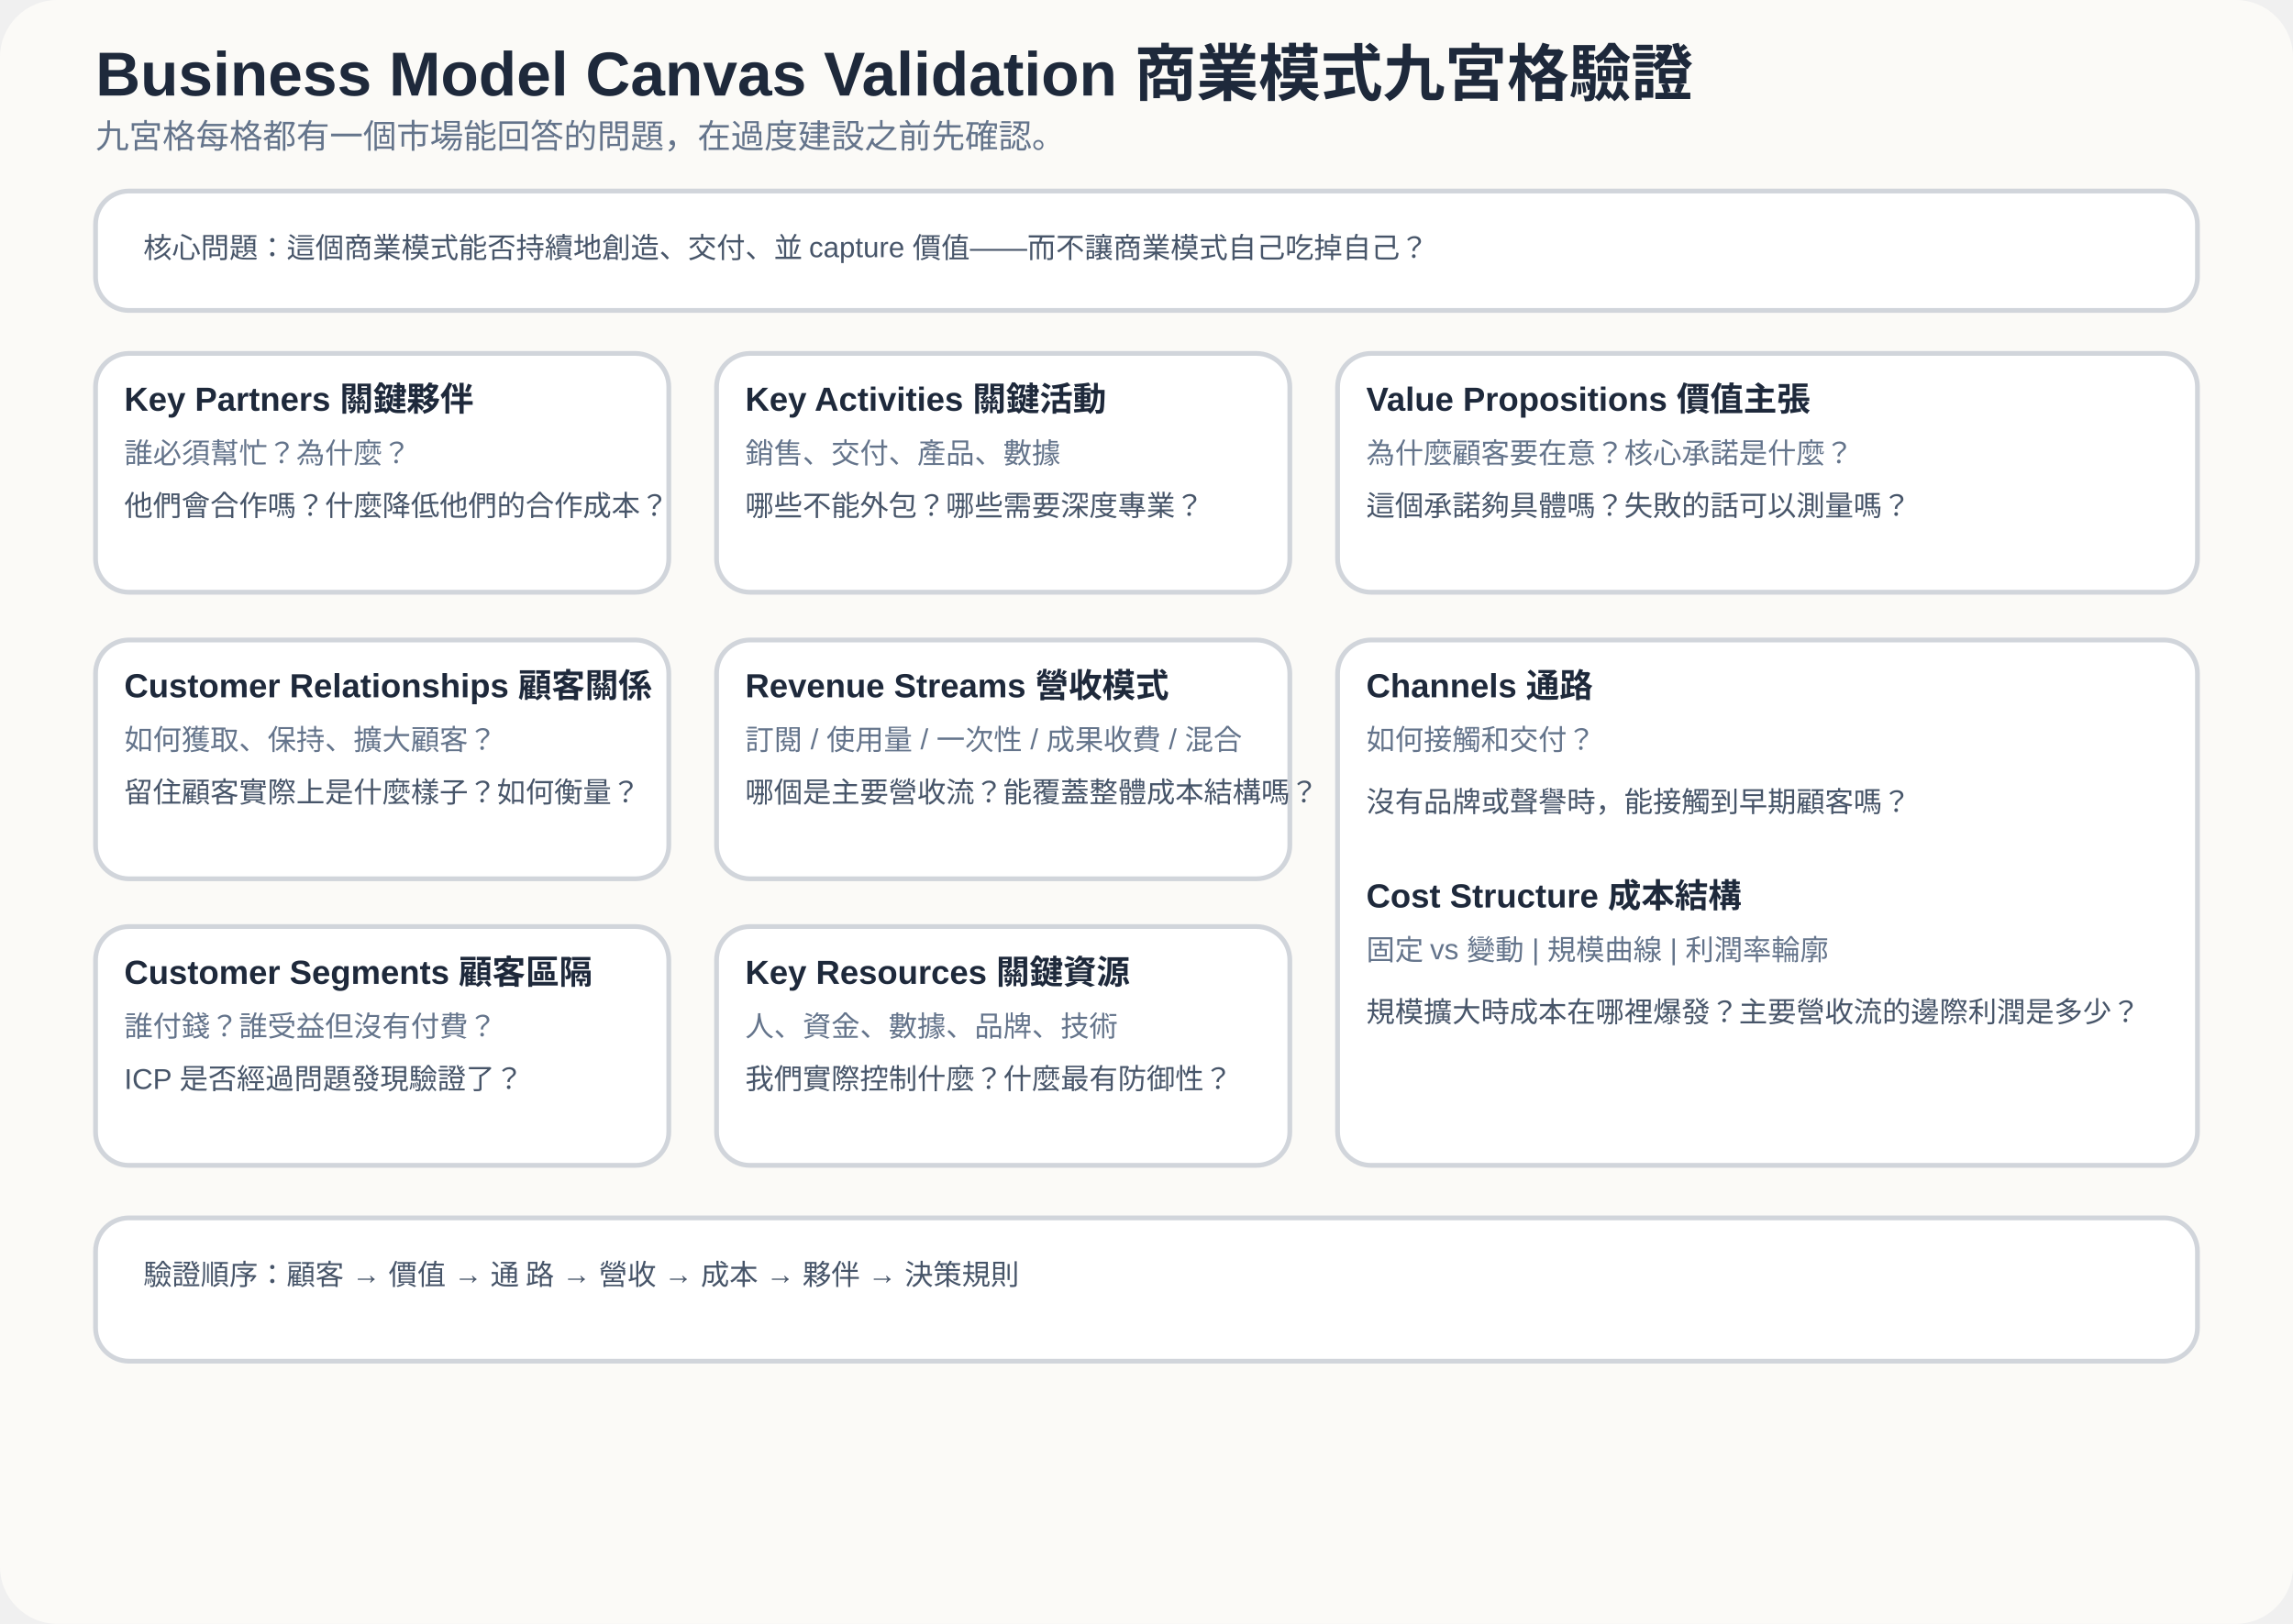
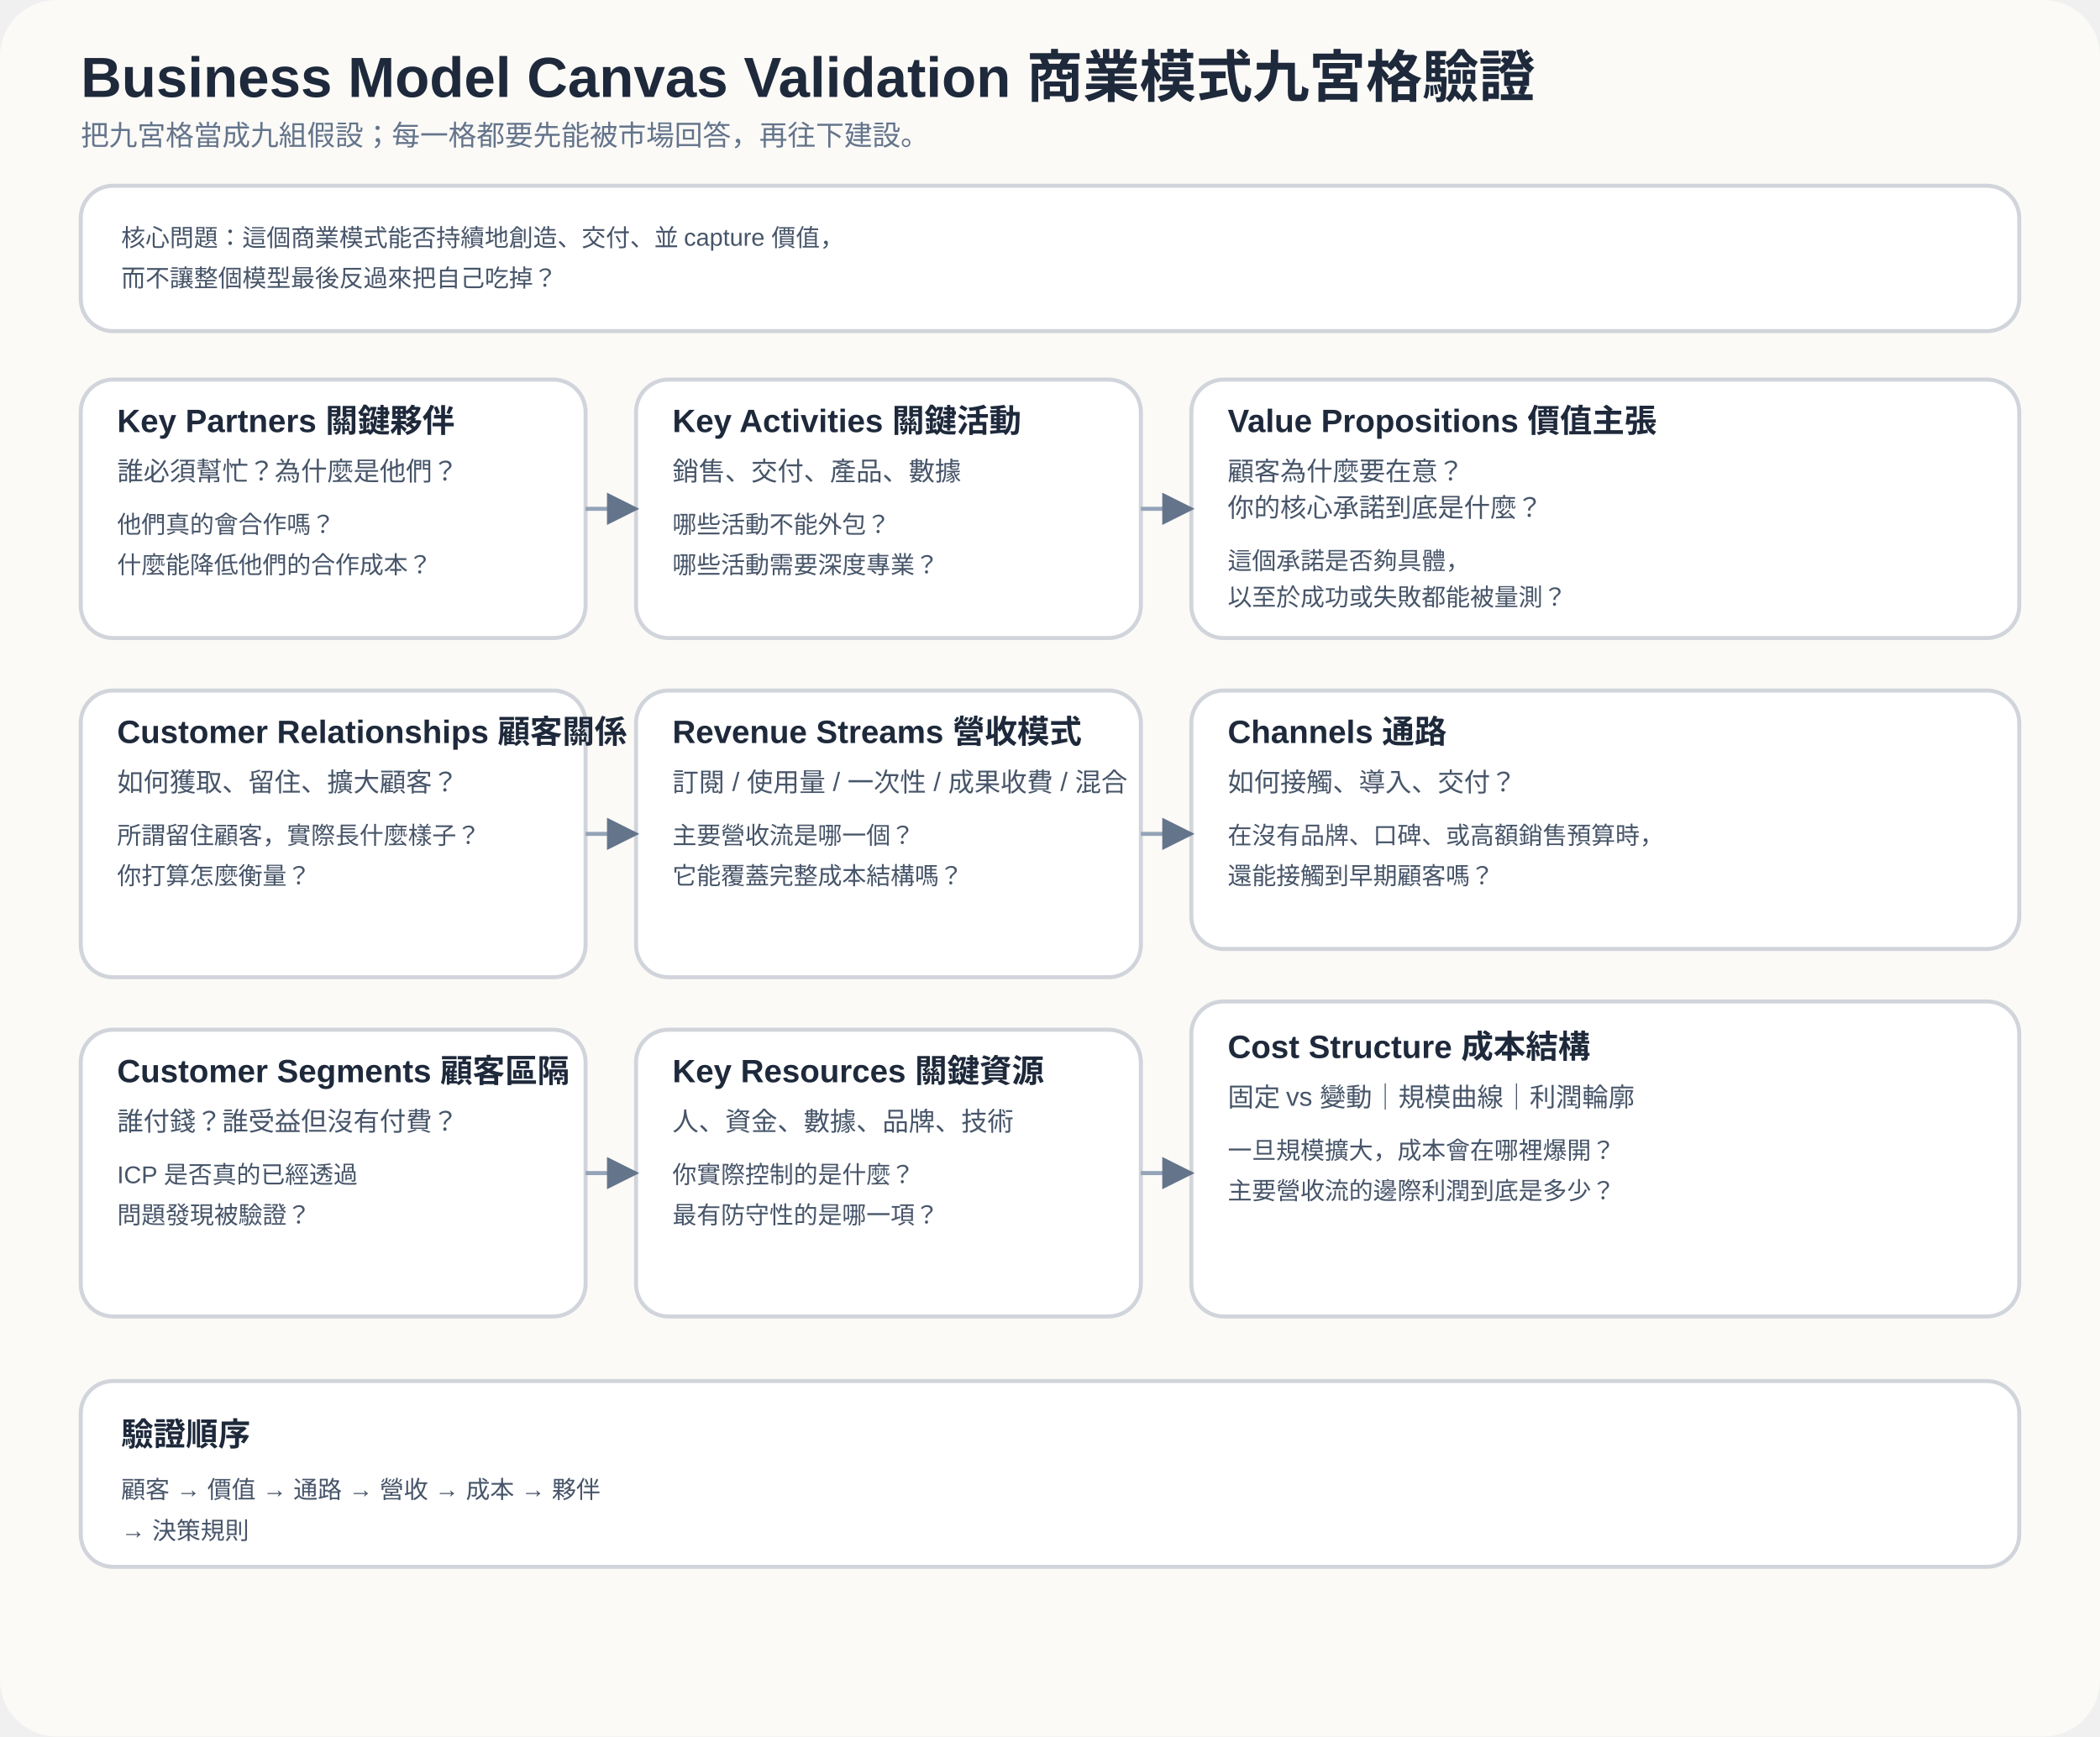
- <svg xmlns="http://www.w3.org/2000/svg" viewBox="0 0 960 680" role="img" aria-labelledby="title desc">
+ <svg xmlns="http://www.w3.org/2000/svg" viewBox="0 0 1040 860" role="img" aria-labelledby="title desc">
  <defs>
-     <marker id="a" viewBox="0 0 10 10" refX="9" refY="5" markerWidth="8" markerHeight="8" orient="auto-start-reverse">
-       <path d="M 0 0 L 10 5 L 0 10 z" fill="#475569" />
+     <marker id="arrow" viewBox="0 0 10 10" refX="9" refY="5" markerWidth="8" markerHeight="8" orient="auto-start-reverse">
+       <path d="M 0 0 L 10 5 L 0 10 z" fill="#64748b" />
    </marker>
  </defs>
  <style>
- text{font-family:'Noto Sans TC',Arial,sans-serif;fill:#1f2937}.bg{fill:#fbfaf7}.h{font-size:26px;font-weight:700;fill:#1e293b}.sub{font-size:14px;fill:#64748b}.box{fill:#fff;stroke:#d1d5db;stroke-width:2;rx:14}.key{font-size:14px;font-weight:700;fill:#1e293b}.val{font-size:12px;fill:#64748b}.q{font-size:12px;fill:#475569}.arrow{stroke:#718096;stroke-width:2;fill:none;marker-end:url(#a)}.sep{stroke:#e2e8f0;stroke-width:1;stroke-dasharray:4 4}
+     text { font-family: 'Noto Sans TC', Arial, sans-serif; fill: #1f2937; }
+     .title { font-size: 28px; font-weight: 700; fill: #1e293b; }
+     .sub { font-size: 14px; fill: #64748b; }
+     .box { fill: #ffffff; stroke: #d1d5db; stroke-width: 2; rx: 16; }
+     .key { font-size: 16px; font-weight: 700; fill: #1e293b; }
+     .val { font-size: 13px; fill: #475569; }
+     .q { font-size: 12px; fill: #475569; }
+     .arrowLine { stroke: #94a3b8; stroke-width: 2; fill: none; marker-end: url(#arrow); }
  </style>
-   <rect width="960" height="680" rx="24" fill="#fbfaf7" />
-   <text class="h" x="40" y="40">Business Model Canvas Validation 商業模式九宮格驗證</text>
-   <text class="sub" x="40" y="62">九宮格每格都有一個市場能回答的問題，在過度建設之前先確認。</text>
-   <rect class="box" x="40" y="80" width="880" height="50" rx="14" fill="#f0fdf4" stroke="#86efac" stroke-width="2" />
-   <text class="q" x="60" y="108">核心問題：這個商業模式能否持續地創造、交付、並 capture 價值——而不讓商業模式自己吃掉自己？</text>
-   <rect class="box" x="40" y="148" width="240" height="100" rx="14" />
-   <text class="key" x="52" y="172">Key Partners 關鍵夥伴</text>
-   <text class="val" x="52" y="194">誰必須幫忙？為什麼？</text>
-   <text class="q" x="52" y="216">他們會合作嗎？什麼降低他們的合作成本？</text>
-   <rect class="box" x="300" y="148" width="240" height="100" rx="14" />
-   <text class="key" x="312" y="172">Key Activities 關鍵活動</text>
-   <text class="val" x="312" y="194">銷售、交付、產品、數據</text>
-   <text class="q" x="312" y="216">哪些不能外包？哪些需要深度專業？</text>
-   <rect class="box" x="560" y="148" width="360" height="100" rx="14" fill="#f5f3ff" stroke="#c4b5fd" stroke-width="2" />
-   <text class="key" x="572" y="172">Value Propositions 價值主張</text>
-   <text class="val" x="572" y="194">為什麼顧客要在意？核心承諾是什麼？</text>
-   <text class="q" x="572" y="216">這個承諾夠具體嗎？失敗的話可以測量嗎？</text>
-   <rect class="box" x="40" y="268" width="240" height="100" rx="14" />
-   <text class="key" x="52" y="292">Customer Relationships 顧客關係</text>
-   <text class="val" x="52" y="314">如何獲取、保持、擴大顧客？</text>
-   <text class="q" x="52" y="336">留住顧客實際上是什麼樣子？如何衡量？</text>
-   <rect class="box" x="300" y="268" width="240" height="100" rx="14" />
-   <text class="key" x="312" y="292">Revenue Streams 營收模式</text>
-   <text class="val" x="312" y="314">訂閱 / 使用量 / 一次性 / 成果收費 / 混合</text>
-   <text class="q" x="312" y="336">哪個是主要營收流？能覆蓋整體成本結構嗎？</text>
-   <rect class="box" x="40" y="388" width="240" height="100" rx="14" fill="#eff6ff" stroke="#93c5fd" stroke-width="2" />
-   <text class="key" x="52" y="412">Customer Segments 顧客區隔</text>
-   <text class="val" x="52" y="434">誰付錢？誰受益但沒有付費？</text>
-   <text class="q" x="52" y="456">ICP 是否經過問題發現驗證了？</text>
-   <rect class="box" x="300" y="388" width="240" height="100" rx="14" fill="#fff7ed" stroke="#fdba74" stroke-width="2" />
-   <text class="key" x="312" y="412">Key Resources 關鍵資源</text>
-   <text class="val" x="312" y="434">人、資金、數據、品牌、技術</text>
-   <text class="q" x="312" y="456">我們實際控制什麼？什麼最有防御性？</text>
-   <rect class="box" x="560" y="268" width="360" height="220" rx="14" />
-   <text class="key" x="572" y="292">Channels 通路</text>
-   <text class="val" x="572" y="314">如何接觸和交付？</text>
-   <text class="q" x="572" y="340">沒有品牌或聲譽時，能接觸到早期顧客嗎？</text>
-   <text class="key" x="572" y="380">Cost Structure 成本結構</text>
-   <text class="val" x="572" y="402">固定 vs 變動 | 規模曲線 | 利潤率輪廓</text>
-   <text class="q" x="572" y="428">規模擴大時成本在哪裡爆發？主要營收流的邊際利潤是多少？</text>
-   <rect class="box" x="40" y="510" width="880" height="60" rx="14" fill="#fff1f2" stroke="#fca5a5" stroke-width="2" />
-   <text class="q" x="60" y="538">驗證順序：顧客 → 價值 → 通 路 → 營收 → 成本 → 夥伴 → 決策規則</text>
+   <rect width="1040" height="860" rx="28" fill="#fbfaf7" />
+   <text class="title" x="40" y="48">Business Model Canvas Validation 商業模式九宮格驗證</text>
+   <text class="sub" x="40" y="72">把九宮格當成九組假設；每一格都要先能被市場回答，再往下建設。</text>
+   <rect class="box" x="40" y="92" width="960" height="72" fill="#f0fdf4" stroke="#86efac" />
+   <text class="q" x="60" y="122">核心問題：這個商業模式能否持續地創造、交付、並 capture 價值，</text>
+   <text class="q" x="60" y="142">而不讓整個模型最後反過來把自己吃掉？</text>
+   <rect class="box" x="40" y="188" width="250" height="128" />
+   <text class="key" x="58" y="214">Key Partners 關鍵夥伴</text>
+   <text class="val" x="58" y="238">誰必須幫忙？為什麼是他們？</text>
+   <text class="q" x="58" y="264">他們真的會合作嗎？</text>
+   <text class="q" x="58" y="284">什麼能降低他們的合作成本？</text>
+   <rect class="box" x="315" y="188" width="250" height="128" />
+   <text class="key" x="333" y="214">Key Activities 關鍵活動</text>
+   <text class="val" x="333" y="238">銷售、交付、產品、數據</text>
+   <text class="q" x="333" y="264">哪些活動不能外包？</text>
+   <text class="q" x="333" y="284">哪些活動需要深度專業？</text>
+   <rect class="box" x="590" y="188" width="410" height="128" fill="#f5f3ff" stroke="#c4b5fd" />
+   <text class="key" x="608" y="214">Value Propositions 價值主張</text>
+   <text class="val" x="608" y="238">顧客為什麼要在意？</text>
+   <text class="val" x="608" y="256">你的核心承諾到底是什麼？</text>
+   <text class="q" x="608" y="282">這個承諾是否夠具體，</text>
+   <text class="q" x="608" y="300">以至於成功或失敗都能被量測？</text>
+   <rect class="box" x="40" y="342" width="250" height="142" />
+   <text class="key" x="58" y="368">Customer Relationships 顧客關係</text>
+   <text class="val" x="58" y="392">如何獲取、留住、擴大顧客？</text>
+   <text class="q" x="58" y="418">所謂留住顧客，實際長什麼樣子？</text>
+   <text class="q" x="58" y="438">你打算怎麼衡量？</text>
+   <rect class="box" x="315" y="342" width="250" height="142" />
+   <text class="key" x="333" y="368">Revenue Streams 營收模式</text>
+   <text class="val" x="333" y="392">訂閱 / 使用量 / 一次性 / 成果收費 / 混合</text>
+   <text class="q" x="333" y="418">主要營收流是哪一個？</text>
+   <text class="q" x="333" y="438">它能覆蓋完整成本結構嗎？</text>
+   <rect class="box" x="590" y="342" width="410" height="128" fill="#eef6ff" stroke="#93c5fd" />
+   <text class="key" x="608" y="368">Channels 通路</text>
+   <text class="val" x="608" y="392">如何接觸、導入、交付？</text>
+   <text class="q" x="608" y="418">在沒有品牌、口碑、或高額銷售預算時，</text>
+   <text class="q" x="608" y="438">還能接觸到早期顧客嗎？</text>
+   <rect class="box" x="40" y="510" width="250" height="142" fill="#eff6ff" stroke="#93c5fd" />
+   <text class="key" x="58" y="536">Customer Segments 顧客區隔</text>
+   <text class="val" x="58" y="560">誰付錢？誰受益但沒有付費？</text>
+   <text class="q" x="58" y="586">ICP 是否真的已經透過</text>
+   <text class="q" x="58" y="606">問題發現被驗證？</text>
+   <rect class="box" x="315" y="510" width="250" height="142" fill="#fff7ed" stroke="#fdba74" />
+   <text class="key" x="333" y="536">Key Resources 關鍵資源</text>
+   <text class="val" x="333" y="560">人、資金、數據、品牌、技術</text>
+   <text class="q" x="333" y="586">你實際控制的是什麼？</text>
+   <text class="q" x="333" y="606">最有防守性的是哪一項？</text>
+   <rect class="box" x="590" y="496" width="410" height="156" fill="#fff8ef" stroke="#fdba74" />
+   <text class="key" x="608" y="524">Cost Structure 成本結構</text>
+   <text class="val" x="608" y="548">固定 vs 變動｜規模曲線｜利潤輪廓</text>
+   <text class="q" x="608" y="574">一旦規模擴大，成本會在哪裡爆開？</text>
+   <text class="q" x="608" y="594">主要營收流的邊際利潤到底是多少？</text>
+   <line class="arrowLine" x1="290" y1="252" x2="315" y2="252" />
+   <line class="arrowLine" x1="565" y1="252" x2="590" y2="252" />
+   <line class="arrowLine" x1="290" y1="413" x2="315" y2="413" />
+   <line class="arrowLine" x1="565" y1="413" x2="590" y2="413" />
+   <line class="arrowLine" x1="290" y1="581" x2="315" y2="581" />
+   <line class="arrowLine" x1="565" y1="581" x2="590" y2="581" />
+   <rect class="box" x="40" y="684" width="960" height="92" fill="#fff1f2" stroke="#fca5a5" />
+   <text class="key" x="60" y="716">驗證順序</text>
+   <text class="q" x="60" y="742">顧客 → 價值 → 通路 → 營收 → 成本 → 夥伴</text>
+   <text class="q" x="60" y="762">→ 決策規則</text>
</svg>
